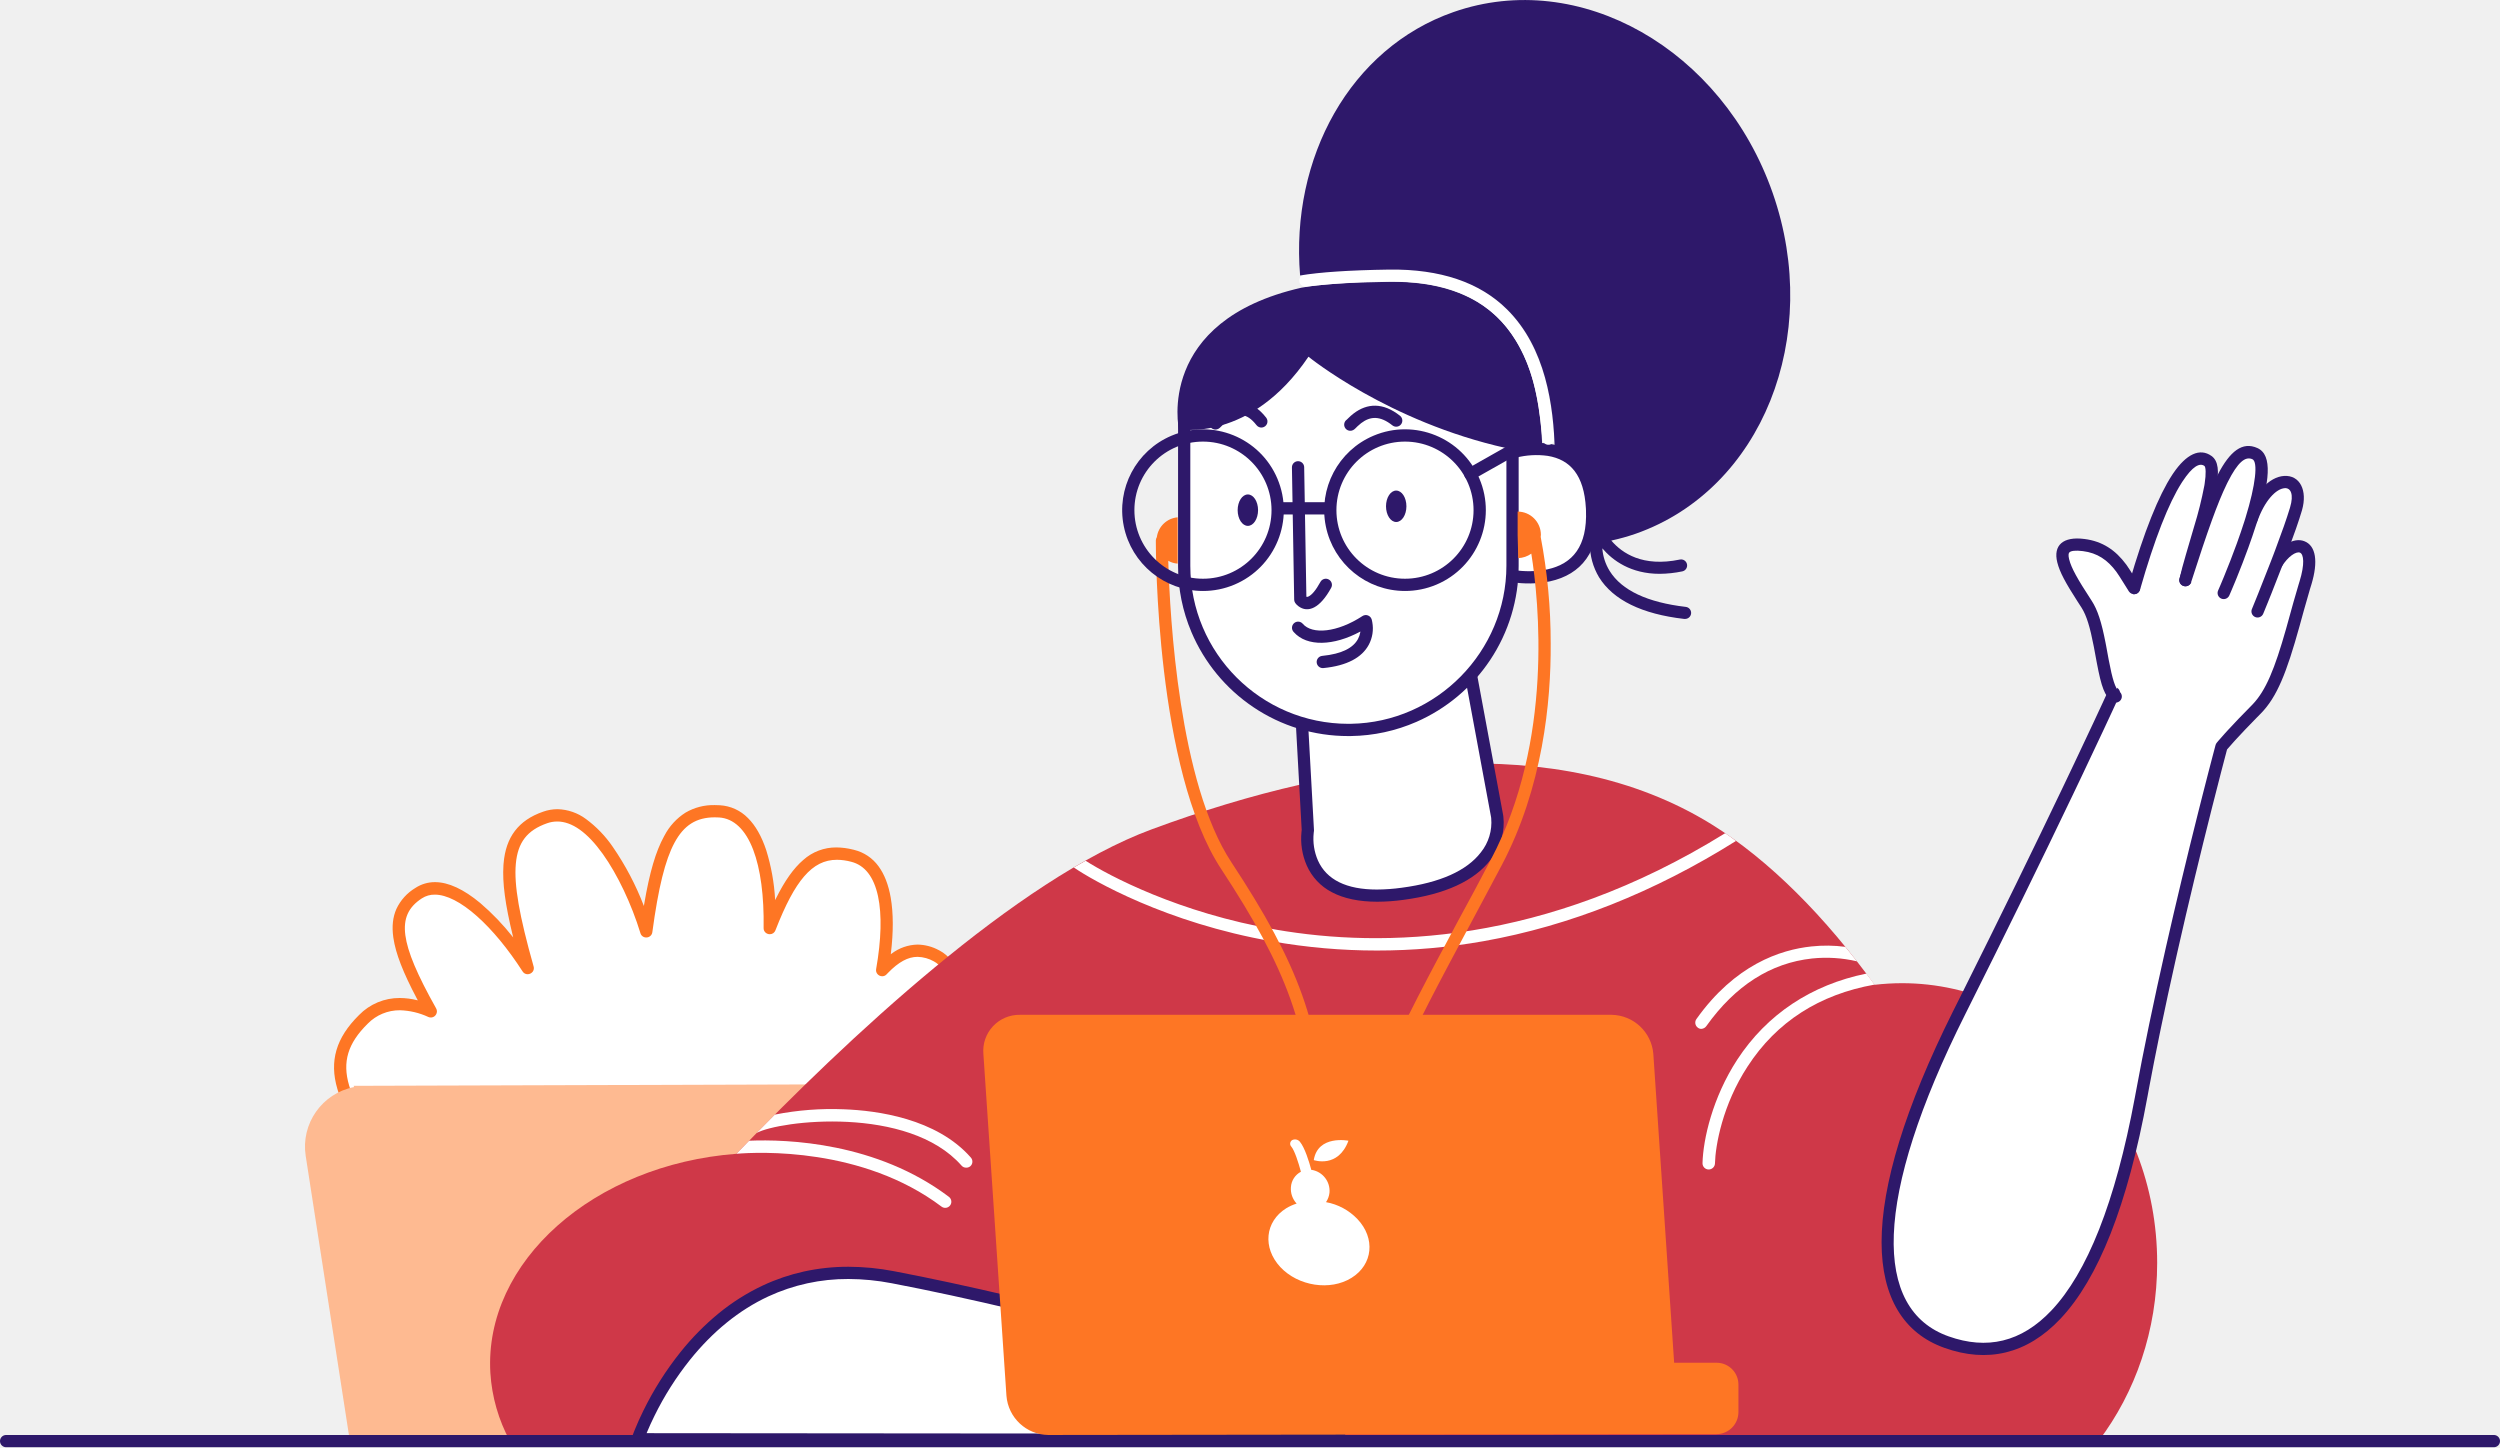
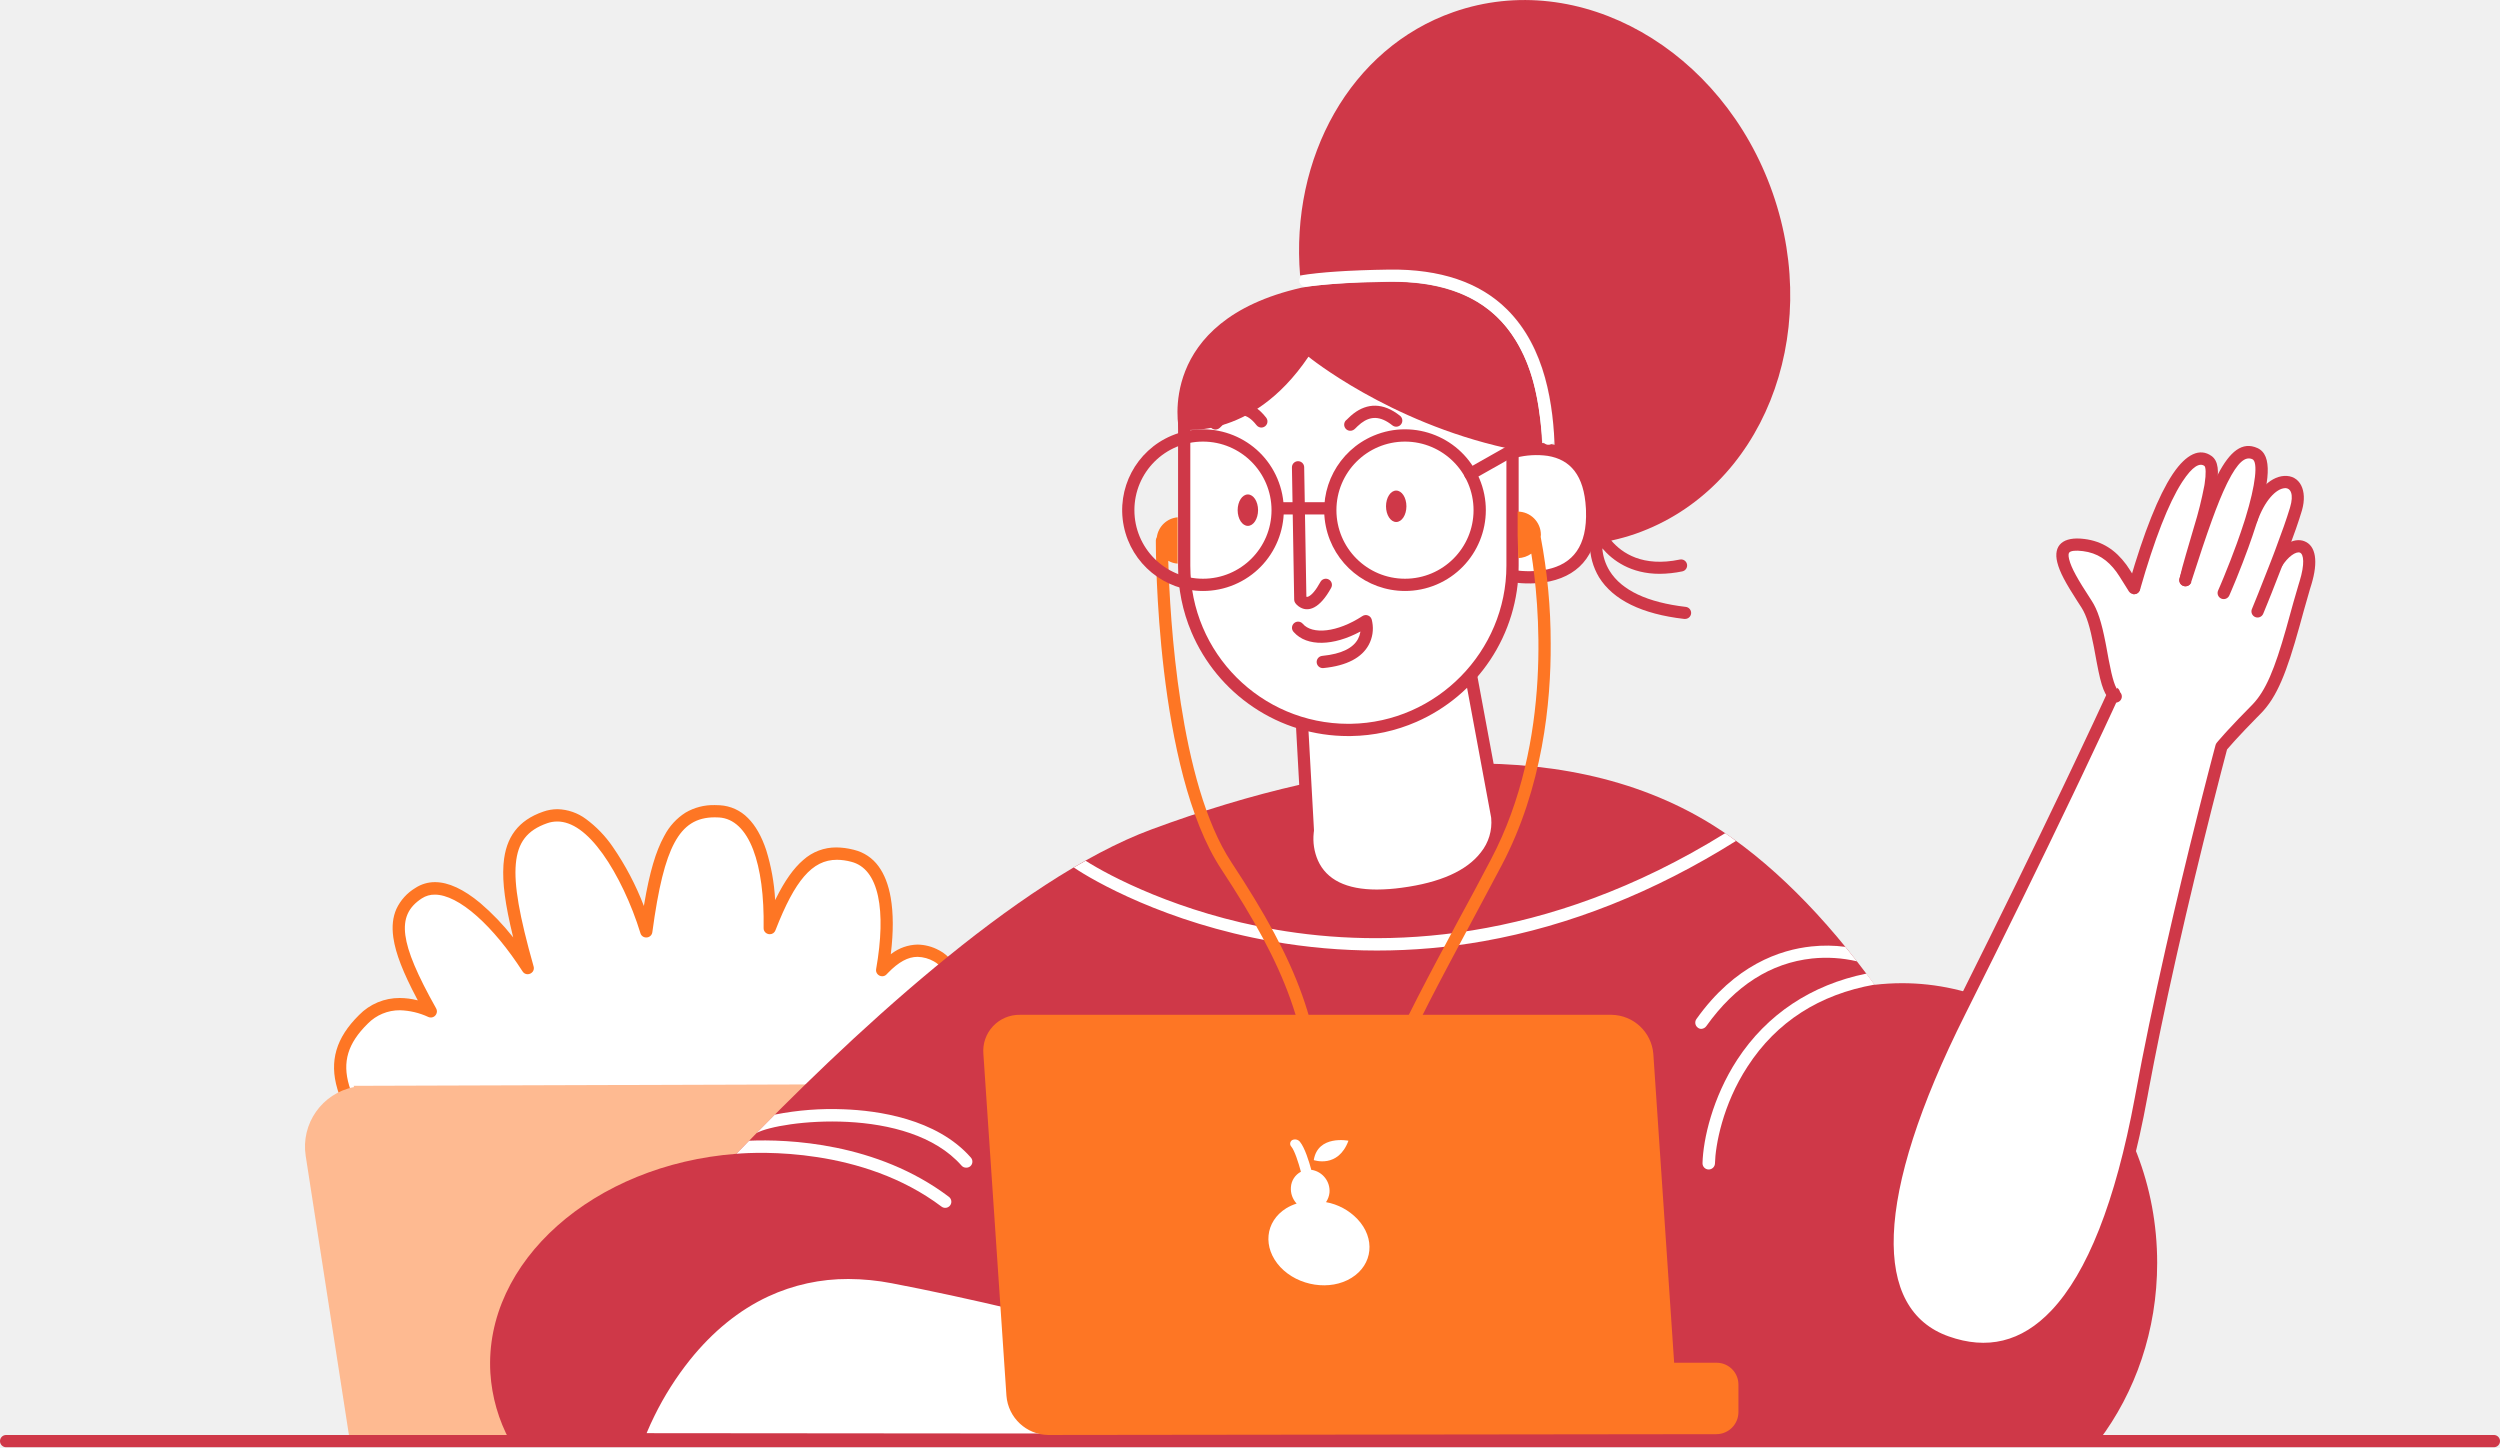
<svg xmlns="http://www.w3.org/2000/svg" viewBox="0 0 1225.1 709.2">
  <g id="support_solid" data-name="support/solid" transform="translate(2.2)">
    <g id="support_solid-2" data-name="support/solid" transform="translate(-3)">
      <g id="support_solid-3" data-name="support_solid">
        <g id="suculent" transform="translate(150 397)">
          <path id="succulent" d="M292.406,70.973c-9.6-5.1-17.8-2.7-26.8,6.9,4.1-23.2,4-51.3-14.4-56-18.9-4.9-29.6,6.9-40.7,35.4.4-24.4-4.4-55.9-24.6-57.2-22.7-1.4-30.3,17.3-35.9,58.8-7.1-23.2-26.6-63.9-49.6-55.8-22.5,7.9-21,29.6-8.5,73.8-12.3-19.1-37-47.5-53.5-36.7-15.7,10.2-11.4,26.9,6,57.9-11.5-5-23.4-5.5-33,3.9-21.5,21.2-11.1,41.3,18.6,78.6,29.8,37.3,243.7-28.7,253.8-45.5C294.006,118.173,309.906,80.373,292.406,70.973Z" transform="translate(17.494 0.527)" fill="#fff" />
          <path id="succulent_2_" d="M74.2,197.887h-.008c-22.29,0-36.937-4.188-43.534-12.445a316.178,316.178,0,0,1-19.342-26.368c-4.657-7.327-7.666-13.449-9.469-19.265l-.22-.728C-.4,132.194-.534,125.968,1.2,120.046c1.744-5.939,5.376-11.571,11.1-17.217A27.631,27.631,0,0,1,32.2,94.53a35.847,35.847,0,0,1,8.6,1.105l.252.064-.436-.821c-6.843-12.951-10.4-22.126-11.529-29.749l-.057-.4c-.737-5.337-.233-9.871,1.54-13.86a23.634,23.634,0,0,1,9.2-10.21,17.4,17.4,0,0,1,9.681-2.907C56.009,37.755,63.481,41.2,71.65,48A118.511,118.511,0,0,1,87.541,64.538l.258.321-.2-.826C83.865,48.7,82.451,38.054,83.011,29.525l.065-.868c.549-6.567,2.359-11.8,5.533-15.982,3.19-4.207,7.7-7.293,13.8-9.433A21.339,21.339,0,0,1,109.506,2a24.407,24.407,0,0,1,13.961,4.832,56.611,56.611,0,0,1,13.14,13.661,137.993,137.993,0,0,1,15.2,28.887l.022.058.18-1.067c2.628-15.444,5.628-25.654,9.725-33.1l.193-.346a29.424,29.424,0,0,1,10.3-11.227A26.966,26.966,0,0,1,186.608,0c.808,0,1.646.026,2.49.078a20.913,20.913,0,0,1,13.739,6.27c3.693,3.673,6.7,8.962,8.941,15.718a100.486,100.486,0,0,1,4.374,24.315l.013.175.359-.734c4.309-8.714,8.707-14.917,13.443-18.962a24.053,24.053,0,0,1,16.191-6.113,34.7,34.7,0,0,1,8.194,1.067l.6.15a20.818,20.818,0,0,1,11.824,7.963c2.9,3.9,4.927,9.116,6.028,15.5,1.3,7.565,1.33,16.7.074,27.158l-.061.5.42-.3a21.814,21.814,0,0,1,12.72-4.43,22.681,22.681,0,0,1,10.505,2.786l.367.193a16.444,16.444,0,0,1,5.735,5.033,19.623,19.623,0,0,1,3.049,7.268c1.147,5.382.743,12.205-1.2,20.281-2.662,11.071-8.423,24.753-15.034,35.707-1.419,2.361-5.877,5.417-13.249,9.082A281.289,281.289,0,0,1,248.3,160.262a760.836,760.836,0,0,1-80.314,23.767c-18.883,4.5-36.339,7.959-51.882,10.278A290.3,290.3,0,0,1,74.2,197.887ZM32.258,100.535a21.882,21.882,0,0,0-15.746,6.573c-9.8,9.66-12.526,18.716-9.128,30.281,2.982,10.149,10.258,21.86,25.951,41.769l2.014,2.542c2.7,3.384,7.4,5.961,13.97,7.662,6.386,1.653,14.588,2.492,24.379,2.492,23.284,0,55.407-4.724,92.9-13.662a762.584,762.584,0,0,0,79.457-23.5c10.452-3.8,19.605-7.539,26.47-10.825,6.7-3.208,10.751-5.749,11.713-7.348,6.317-10.468,11.812-23.5,14.339-34.014,1.615-6.718,2.055-12.332,1.306-16.685-.759-4.416-2.739-7.512-5.884-9.2a17.058,17.058,0,0,0-8.049-2.255c-4.685,0-9.291,2.5-14.5,7.866l-.66.692a2.9,2.9,0,0,1-2.157.959,3.114,3.114,0,0,1-2.359-1.1,2.924,2.924,0,0,1-.627-2.43c2.539-14.368,2.86-26.7.929-35.675-2.048-9.511-6.464-15.2-13.128-16.9a27.75,27.75,0,0,0-7-.974c-6.181,0-11.291,2.585-16.081,8.134-4.692,5.436-9.162,13.833-14.067,26.424a2.884,2.884,0,0,1-2.758,1.915,3.12,3.12,0,0,1-2.218-.909,2.912,2.912,0,0,1-.82-2.144C210.762,44.57,209,31.316,205.4,21.892,201.624,12,195.857,6.526,188.721,6.067,187.99,6.022,187.269,6,186.58,6c-9.03,0-15.123,3.842-19.757,12.458-4.554,8.47-7.9,21.983-10.845,43.816a2.953,2.953,0,0,1-2.988,2.6,2.907,2.907,0,0,1-2.854-2.123c-4.372-14.285-11.253-28.778-18.408-38.768-7.575-10.58-15.1-15.944-22.355-15.944A14.947,14.947,0,0,0,104.4,8.9c-9.79,3.438-14.371,9.383-15.318,19.879-.933,10.347,1.672,25.383,8.711,50.275a2.9,2.9,0,0,1-.445,2.595,3.193,3.193,0,0,1-2.5,1.238A2.869,2.869,0,0,1,92.383,81.5c-7.081-11-14.792-20.339-22.3-27.022-7.795-6.938-14.96-10.6-20.722-10.6a11.334,11.334,0,0,0-6.32,1.818c-6.671,4.334-9.168,9.9-8.1,18.064,1.064,8.112,5.715,19.169,15.079,35.853a2.915,2.915,0,0,1-.013,2.965,2.962,2.962,0,0,1-3.8,1.255A35.42,35.42,0,0,0,32.258,100.535Z" transform="translate(14.495 -2.472)" fill="#fe7624" />
          <path id="pot" d="M311.357.6l.2-.6L23.857.9l.2.6A29.748,29.748,0,0,0,.357,35.2L21.857,174l291.6-.9,21.5-138.8A29.654,29.654,0,0,0,311.357.6Z" transform="translate(0.243 134.2)" fill="#feba91" />
        </g>
        <g id="woman" transform="translate(240)">
          <g id="body" transform="translate(0 218)">
            <path id="clothing" d="M691.836,107.657a119.019,119.019,0,0,0-13.4.8c-23.9-33-51.3-61-80.1-78.8-75-46.2-178-33-274.1,2.6-66.1,24.4-149.8,103.2-203.5,159-70,5.3-123.8,52.9-120.6,107.4a80.582,80.582,0,0,0,9.6,33.4l234.9,1.6c.4-.6.8-1.3,1.2-1.9l348.4-1.2c.4.5.8,1,1.2,1.6l192.9-.3c17.9-23.7,28.6-54,28.6-87.1C816.936,168.957,760.936,107.657,691.836,107.657Z" transform="translate(0.964 156.143)" fill="#CF3848" />
            <g id="clothing_lines" transform="translate(119 190)">
              <path id="Path" d="M319.2,0C230.5,55,150.9,56.2,99.3,47.3,51.5,39.1,17,20.7,5.8,13.5,3.9,14.6,2,15.7,0,16.8,9.2,23.1,45.2,43.9,97.2,53a294.635,294.635,0,0,0,51.3,4.5,298.4,298.4,0,0,0,52.4-4.6c42.1-7.5,83.6-24,123.6-49.1C322.7,2.4,321,1.2,319.2,0Z" transform="translate(168 0.3)" fill="#fff" />
              <path id="Path-2" data-name="Path" d="M5.461,39.4c14.1-19.8,31.5-30.9,51.8-33.1a66.5,66.5,0,0,1,22,1.4c-1.9-2.4-3.8-4.8-5.7-7.1a69.423,69.423,0,0,0-16.6-.2C41.661,2,19.461,9.4.561,36a3.041,3.041,0,0,0,.7,4.2,2.716,2.716,0,0,0,1.7.6A3.23,3.23,0,0,0,5.461,39.4Z" transform="translate(472.539 55.395)" fill="#fff" />
              <path id="Path-3" data-name="Path" d="M3,96H3a3.08,3.08,0,0,0,3.1-2.9c.2-8.8,3.7-28.8,16-47.6C36.3,23.6,57.3,10.2,84.3,5.4,83,3.6,81.7,1.8,80.3,0,53.3,5.5,31.5,20,17,42.2,4.9,60.8.3,81.2,0,92.9A3.031,3.031,0,0,0,3,96Z" transform="translate(476.1 69.1)" fill="#fff" />
              <path id="Path-4" data-name="Path" d="M42.8.114a143.643,143.643,0,0,0-33.9,2.6c-3,3-6,6-8.9,9,11.1-6.1,74.3-13.7,100.4,16a2.9,2.9,0,0,0,2.3,1,3.057,3.057,0,0,0,2-.7,3,3,0,0,0,.3-4.2C88.1,4.514,58.8.714,42.8.114Z" transform="translate(12.6 135.486)" fill="#fff" />
              <g id="Group" transform="translate(0 150)">
                <path id="Path-5" data-name="Path" d="M.422.522h.2a.139.139,0,0,0-.2,0Z" transform="translate(0.278 7.078)" fill="#fff" />
                <path id="Path-6" data-name="Path" d="M104.1,27.647C68.8.947,24.8-.653,6.2.147c-2.1,2.2-4.2,4.3-6.2,6.4,10.7-.9,61.8-3.3,100.5,25.9a3,3,0,0,0,3.6-4.8Z" transform="translate(2.7 0.853)" fill="#fff" />
              </g>
            </g>
            <path id="hand" d="M0,81.535s32.8-97,125.1-79.4,218.6,55.4,218.6,55.4v24.3Z" transform="translate(73.3 405.765)" fill="#fff" />
-             <path id="hand_2_" d="M346.7,87.84,3,87.54A3,3,0,0,1,.16,83.579c.023-.069.055-.16.095-.271l.388-1.062c.145-.386.283-.748.422-1.1l.489-1.23C2.782,76.877,4.211,73.7,5.8,70.474a155.71,155.71,0,0,1,18.11-28.579A127.26,127.26,0,0,1,42.538,22.951,104.686,104.686,0,0,1,64.41,9.132,96.733,96.733,0,0,1,84.479,2.324,101.446,101.446,0,0,1,106.258,0a120.073,120.073,0,0,1,22.406,2.193c17.189,3.278,36.8,7.5,58.276,12.541l3.644.859c12.756,3.021,26.314,6.362,40.3,9.931,26.091,6.658,53.663,14.092,81.95,22.1,8.758,2.478,17.286,4.928,25.347,7.282l5.392,1.582,3.992,1.183A2.98,2.98,0,0,1,349.7,60.54v24.3A3,3,0,0,1,346.7,87.84ZM106.258,6a92.239,92.239,0,0,0-39.31,8.571c-14.231,6.641-27.136,17.1-38.355,31.081A149.626,149.626,0,0,0,11.184,73.127c-1.3,2.644-2.5,5.254-3.542,7.757l-.274.661,336.335.293V62.778l-9.278-2.722c-7.445-2.167-15.259-4.409-23.226-6.664l-4.2-1.187c-26.729-7.529-52.836-14.55-77.6-20.869-13.977-3.566-27.5-6.9-40.2-9.9-22.839-5.408-43.584-9.9-61.661-13.344A114.049,114.049,0,0,0,106.258,6Z" transform="translate(70.298 402.76)" fill="#2e186a" />
+             <path id="hand_2_" d="M346.7,87.84,3,87.54A3,3,0,0,1,.16,83.579c.023-.069.055-.16.095-.271l.388-1.062c.145-.386.283-.748.422-1.1l.489-1.23C2.782,76.877,4.211,73.7,5.8,70.474a155.71,155.71,0,0,1,18.11-28.579A127.26,127.26,0,0,1,42.538,22.951,104.686,104.686,0,0,1,64.41,9.132,96.733,96.733,0,0,1,84.479,2.324,101.446,101.446,0,0,1,106.258,0a120.073,120.073,0,0,1,22.406,2.193c17.189,3.278,36.8,7.5,58.276,12.541l3.644.859c12.756,3.021,26.314,6.362,40.3,9.931,26.091,6.658,53.663,14.092,81.95,22.1,8.758,2.478,17.286,4.928,25.347,7.282l5.392,1.582,3.992,1.183A2.98,2.98,0,0,1,349.7,60.54v24.3A3,3,0,0,1,346.7,87.84ZM106.258,6a92.239,92.239,0,0,0-39.31,8.571c-14.231,6.641-27.136,17.1-38.355,31.081A149.626,149.626,0,0,0,11.184,73.127c-1.3,2.644-2.5,5.254-3.542,7.757l-.274.661,336.335.293V62.778l-9.278-2.722c-7.445-2.167-15.259-4.409-23.226-6.664l-4.2-1.187c-26.729-7.529-52.836-14.55-77.6-20.869-13.977-3.566-27.5-6.9-40.2-9.9-22.839-5.408-43.584-9.9-61.661-13.344A114.049,114.049,0,0,0,106.258,6Z" transform="translate(70.298 402.76)" fill="#CF3848" />
            <g id="hand_II_1_" transform="translate(682)">
              <path id="Path-7" data-name="Path" d="M8.393,90.508s-7.4-3.7-8.3-12.2,4.8-45.5,14-50.7c9.3-5.2,51.6-28.1,59.4-27.6S84.493,68.408,8.393,90.508Z" transform="translate(111.707 38.492)" fill="#fff" />
              <path id="Path-8" data-name="Path" d="M0,63.453c15.8-55.3,28.7-67.7,36.2-62.3,6.8,4.9-7,40.1-11,58.4" transform="translate(124.6 6.747)" fill="#fff" />
-               <path id="Path_2_" d="M21.706,10.946l.485-.725C28.586.826,35.227-2.352,40.955,1.772c3.377,2.433,3.741,7.462,2.39,15.456l-.2,1.127c-.9,4.945-2.39,10.72-4.819,19.117l-3.971,13.55c-1.858,6.4-2.478,8.8-3.226,12.224a3,3,0,0,1-5.862-1.281l.284-1.276c.645-2.843,1.3-5.336,2.818-10.569l4-13.652a186.722,186.722,0,0,0,5.057-20.24l.123-.76c.812-5.219.557-8.352-.1-8.828-2.3-1.657-5.805.112-10.728,7.6l-.445.688c-6.319,9.923-13.222,27.314-20.39,52.4A3,3,0,0,1,.116,65.682l.516-1.795C7.939,38.642,15.023,21.114,21.706,10.946Z" transform="translate(121.599 3.694)" fill="#2e186a" />
+               <path id="Path_2_" d="M21.706,10.946l.485-.725C28.586.826,35.227-2.352,40.955,1.772c3.377,2.433,3.741,7.462,2.39,15.456l-.2,1.127c-.9,4.945-2.39,10.72-4.819,19.117l-3.971,13.55c-1.858,6.4-2.478,8.8-3.226,12.224a3,3,0,0,1-5.862-1.281l.284-1.276c.645-2.843,1.3-5.336,2.818-10.569l4-13.652a186.722,186.722,0,0,0,5.057-20.24l.123-.76c.812-5.219.557-8.352-.1-8.828-2.3-1.657-5.805.112-10.728,7.6l-.445.688c-6.319,9.923-13.222,27.314-20.39,52.4A3,3,0,0,1,.116,65.682l.516-1.795C7.939,38.642,15.023,21.114,21.706,10.946Z" transform="translate(121.599 3.694)" fill="#CF3848" />
              <path id="hand_II_3_" d="M190.45,8.495c7.9-12.9,21-12.2,14.2,9.7-6.7,21.4-11.6,49.2-24.1,61.8s-17,18.2-17,18.2-25,93.3-39.2,170.9c-20.5,112.2-59.3,133.8-95.5,120.9-36.2-12.8-42.9-63.6,6.5-162.1,49.4-98.6,75.5-156,75.5-156" transform="translate(3.85 49.705)" fill="#fff" />
-               <path id="hand_II_4_" d="M190.892,9.939C195.377,2.616,201.9-1.492,207.131.5c5.761,2.195,6.884,10.02,3.519,21.153l-.726,2.359c-.866,2.852-1.757,5.978-2.936,10.246l-2.173,7.893c-6.357,22.93-11.063,34.677-18.879,42.7l-1.965,1.99c-4.086,4.151-7.494,7.737-10.278,10.779l-1.1,1.214c-1.158,1.282-2.107,2.36-2.86,3.242l-.45.528-1.58,6-1.418,5.445c-1.376,5.309-2.864,11.123-4.442,17.372-5.709,22.614-11.418,46.275-16.746,69.82l-1.151,5.113c-2.472,11.035-4.8,21.783-6.953,32.175l-.866,4.2q-2.781,13.57-5.116,26.093l-.705,3.821c-9.78,53.527-24.185,89.309-42.63,108.881-16.5,17.508-35.978,21.736-56.821,14.308C10.821,388.751.026,371.072,0,344.1c-.026-28.082,11.49-66.023,34.953-113.1l4.611-9.218C58.249,184.377,74.747,150.59,89,120.757l5.544-11.643q5.135-10.823,9.316-19.772l4.382-9.421,2.878-6.257a3,3,0,0,1,5.53,2.321l-.376.837-3.118,6.766-4.281,9.194q-4.869,10.409-11,23.313l-4.2,8.8c-15.088,31.553-32.658,67.472-52.642,107.36C-4.344,322.726-4.293,377.043,32.857,390.179c18.655,6.648,35.618,2.966,50.447-12.769,17.326-18.384,31.223-52.658,40.806-104.275l.289-1.569c1.976-10.8,4.223-22.244,6.715-34.253,2.5-12.028,5.216-24.528,8.127-37.394,5.043-22.287,10.426-44.671,15.827-66.178l2.2-8.7q1.532-6.024,2.929-11.423l1.864-7.16,1.592-6.028a3,3,0,0,1,.559-1.1l.412-.5.545-.643c.789-.923,1.774-2.043,2.968-3.365l1.515-1.663c3.154-3.433,7.054-7.511,11.769-12.264l.456-.469c6.406-6.731,10.752-17.234,16.357-37.018l3.6-12.992c1-3.571,1.795-6.329,2.6-8.933l.361-1.164c2.7-8.7,2.057-13.5.21-14.207s-5.826,1.8-8.986,6.963a3,3,0,0,1-5.117-3.134Z" transform="translate(0.85 46.695)" fill="#2e186a" />
+               <path id="hand_II_4_" d="M190.892,9.939C195.377,2.616,201.9-1.492,207.131.5c5.761,2.195,6.884,10.02,3.519,21.153l-.726,2.359c-.866,2.852-1.757,5.978-2.936,10.246l-2.173,7.893c-6.357,22.93-11.063,34.677-18.879,42.7l-1.965,1.99c-4.086,4.151-7.494,7.737-10.278,10.779l-1.1,1.214c-1.158,1.282-2.107,2.36-2.86,3.242l-.45.528-1.58,6-1.418,5.445c-1.376,5.309-2.864,11.123-4.442,17.372-5.709,22.614-11.418,46.275-16.746,69.82l-1.151,5.113c-2.472,11.035-4.8,21.783-6.953,32.175l-.866,4.2q-2.781,13.57-5.116,26.093l-.705,3.821c-9.78,53.527-24.185,89.309-42.63,108.881-16.5,17.508-35.978,21.736-56.821,14.308C10.821,388.751.026,371.072,0,344.1c-.026-28.082,11.49-66.023,34.953-113.1l4.611-9.218C58.249,184.377,74.747,150.59,89,120.757l5.544-11.643q5.135-10.823,9.316-19.772l4.382-9.421,2.878-6.257a3,3,0,0,1,5.53,2.321l-.376.837-3.118,6.766-4.281,9.194q-4.869,10.409-11,23.313l-4.2,8.8c-15.088,31.553-32.658,67.472-52.642,107.36C-4.344,322.726-4.293,377.043,32.857,390.179c18.655,6.648,35.618,2.966,50.447-12.769,17.326-18.384,31.223-52.658,40.806-104.275l.289-1.569c1.976-10.8,4.223-22.244,6.715-34.253,2.5-12.028,5.216-24.528,8.127-37.394,5.043-22.287,10.426-44.671,15.827-66.178l2.2-8.7q1.532-6.024,2.929-11.423l1.864-7.16,1.592-6.028a3,3,0,0,1,.559-1.1l.412-.5.545-.643c.789-.923,1.774-2.043,2.968-3.365l1.515-1.663c3.154-3.433,7.054-7.511,11.769-12.264l.456-.469c6.406-6.731,10.752-17.234,16.357-37.018l3.6-12.992c1-3.571,1.795-6.329,2.6-8.933l.361-1.164c2.7-8.7,2.057-13.5.21-14.207s-5.826,1.8-8.986,6.963a3,3,0,0,1-5.117-3.134Z" transform="translate(0.85 46.695)" fill="#CF3848" />
              <path id="Path-9" data-name="Path" d="M26.12,74.442c-7.2-4.9-6.3-33.1-14.4-45.4-10-15.3-19.8-31.2-1.3-28.8,15.9,2,20.9,16,24.6,21" transform="translate(89.48 48.858)" fill="#fff" />
-               <path id="Path_2_2" data-name="Path_2_" d="M.47,11.705C-1.609,3.331,3.273-1.122,13.794.243,22.625,1.354,29.02,5.723,34.2,12.7l.242.332c1.891,2.647,5.49,8.678,5.964,9.369l.027.038A3,3,0,1,1,35.608,26l-.1-.145c-.854-1.263-4.595-7.525-6.124-9.585-4.276-5.759-9.3-9.193-16.348-10.079-3.677-.477-5.815-.138-6.6.578-.464.423-.62,1.406-.2,3.233l.061.254c1.04,4.19,4.046,9.551,10.6,19.6l.336.515c3.063,4.652,4.948,10.806,6.873,20.648l.389,2.031L25.66,59.4c1.829,9.681,3.257,14.141,5.055,15.479l.092.065a3,3,0,0,1-3.376,4.96c-3.752-2.553-5.365-7.274-7.556-18.8l-1.352-7.293-.195-1.02c-1.784-9.257-3.485-14.988-5.958-18.874L10.512,31.05C4.472,21.681,1.654,16.473.47,11.705Z" transform="translate(86.481 45.88)" fill="#2e186a" />
+               <path id="Path_2_2" data-name="Path_2_" d="M.47,11.705C-1.609,3.331,3.273-1.122,13.794.243,22.625,1.354,29.02,5.723,34.2,12.7l.242.332c1.891,2.647,5.49,8.678,5.964,9.369l.027.038A3,3,0,1,1,35.608,26l-.1-.145c-.854-1.263-4.595-7.525-6.124-9.585-4.276-5.759-9.3-9.193-16.348-10.079-3.677-.477-5.815-.138-6.6.578-.464.423-.62,1.406-.2,3.233l.061.254c1.04,4.19,4.046,9.551,10.6,19.6l.336.515c3.063,4.652,4.948,10.806,6.873,20.648l.389,2.031L25.66,59.4c1.829,9.681,3.257,14.141,5.055,15.479l.092.065a3,3,0,0,1-3.376,4.96c-3.752-2.553-5.365-7.274-7.556-18.8l-1.352-7.293-.195-1.02c-1.784-9.257-3.485-14.988-5.958-18.874L10.512,31.05C4.472,21.681,1.654,16.473.47,11.705Z" transform="translate(86.481 45.88)" fill="#CF3848" />
              <path id="Path-10" data-name="Path" d="M3,63.39s14.1-34.2,18.8-50.1C27-4.01,8.8-6.51,0,18.39" transform="translate(182.1 18.21)" fill="#fff" />
-               <path id="Path_2_3" data-name="Path_2_" d="M18.956.024c7.8-.507,11.6,7.089,8.818,16.791l-.1.328C26.241,22,23.885,28.756,20.812,36.962l-.55,1.463q-.637,1.691-1.307,3.443c-1.949,5.1-4.019,10.378-6.1,15.6l-1.708,4.254L9.372,66.078l-.6,1.458a3,3,0,0,1-5.61-2.122L5.579,59.47q.394-.977.81-2.012c2.077-5.17,4.154-10.432,6.123-15.549l1.277-3.336.858-2.265c3.2-8.5,5.666-15.5,7.155-20.459l.125-.42c1.915-6.373.336-9.607-2.582-9.418-4.32.281-9.885,6.106-13.516,16.381a3,3,0,1,1-5.657-2C4.518,8.1,11.783.49,18.956.024Z" transform="translate(179.099 15.207)" fill="#2e186a" />
+               <path id="Path_2_3" data-name="Path_2_" d="M18.956.024c7.8-.507,11.6,7.089,8.818,16.791l-.1.328C26.241,22,23.885,28.756,20.812,36.962l-.55,1.463q-.637,1.691-1.307,3.443c-1.949,5.1-4.019,10.378-6.1,15.6l-1.708,4.254L9.372,66.078l-.6,1.458a3,3,0,0,1-5.61-2.122L5.579,59.47q.394-.977.81-2.012c2.077-5.17,4.154-10.432,6.123-15.549l1.277-3.336.858-2.265c3.2-8.5,5.666-15.5,7.155-20.459l.125-.42c1.915-6.373.336-9.607-2.582-9.418-4.32.281-9.885,6.106-13.516,16.381a3,3,0,1,1-5.657-2C4.518,8.1,11.783.49,18.956.024Z" transform="translate(179.099 15.207)" fill="#CF3848" />
              <path id="Path-11" data-name="Path" d="M18.8,69S46.5,6.3,34.1.7C22.8-4.4,14.2,18.5,0,62.7" transform="translate(149.7 3.598)" fill="#fff" />
-               <path id="Path_2_4" data-name="Path_2_" d="M18.883,14.095C24.9,2.463,31.012-2.277,38.336,1.029c7.532,3.4,6.1,16.387-.633,37.593-1.144,3.6-2.431,7.361-3.834,11.236-1.812,5-3.738,9.975-5.677,14.742l-.727,1.778c-.679,1.65-1.316,3.167-1.9,4.529l-1.023,2.369a3,3,0,0,1-5.488-2.425l.781-1.8.65-1.528c.449-1.061.927-2.207,1.428-3.426,2.152-5.227,4.3-10.74,6.311-16.279,1.378-3.8,2.639-7.488,3.757-11.008l.49-1.564C37.522,18.895,38.658,7.758,35.867,6.5c-3.472-1.567-7.172,1.43-12.048,11.126l-.56,1.131c-4.489,9.223-9.293,22.686-17.4,47.926A3,3,0,1,1,.145,64.845l1.743-5.4C9.3,36.592,13.853,24.157,18.313,15.218Z" transform="translate(146.699 0.537)" fill="#2e186a" />
+               <path id="Path_2_4" data-name="Path_2_" d="M18.883,14.095C24.9,2.463,31.012-2.277,38.336,1.029c7.532,3.4,6.1,16.387-.633,37.593-1.144,3.6-2.431,7.361-3.834,11.236-1.812,5-3.738,9.975-5.677,14.742l-.727,1.778c-.679,1.65-1.316,3.167-1.9,4.529l-1.023,2.369a3,3,0,0,1-5.488-2.425l.781-1.8.65-1.528c.449-1.061.927-2.207,1.428-3.426,2.152-5.227,4.3-10.74,6.311-16.279,1.378-3.8,2.639-7.488,3.757-11.008l.49-1.564C37.522,18.895,38.658,7.758,35.867,6.5c-3.472-1.567-7.172,1.43-12.048,11.126l-.56,1.131c-4.489,9.223-9.293,22.686-17.4,47.926A3,3,0,1,1,.145,64.845l1.743-5.4C9.3,36.592,13.853,24.157,18.313,15.218Z" transform="translate(146.699 0.537)" fill="#CF3848" />
            </g>
          </g>
          <g id="head" transform="translate(313)">
            <path id="neck" d="M0,24.3,3.9,95s-6.6,38.2,46.4,31.1c52.8-7,46.3-38.3,46.3-38.3L80.3,0Z" transform="translate(84.8 311.9)" fill="#fff" />
-             <path id="neck_2_" d="M40.946,132.987h0c-8.958,0-16.462-1.574-22.3-4.677A27.02,27.02,0,0,1,6.356,115.216,32.769,32.769,0,0,1,3.783,98.768c.02-.206.042-.4.064-.592l.041-.32L0,27.466A2.991,2.991,0,0,1,2.131,24.43L82.431.13A3,3,0,0,1,86.25,2.453L102.56,90.3c.032.168.065.375.1.616l.05.407a27.3,27.3,0,0,1-.8,10.279,31.29,31.29,0,0,1-5.487,10.863c-7.912,10.3-22.285,16.9-42.721,19.607A96.811,96.811,0,0,1,40.946,132.987ZM80.962,6.842,6.125,29.489,9.9,97.836a3.038,3.038,0,0,1-.009.452l-.031.224c-.015.088-.035.238-.056.412l-.045.423a26.742,26.742,0,0,0,2.078,13.419c4.227,9.45,13.947,14.242,28.89,14.243a92.614,92.614,0,0,0,12.183-.882c18.806-2.493,31.846-8.319,38.756-17.314A23.375,23.375,0,0,0,96.746,92c-.023-.2-.046-.368-.068-.5L80.962,6.842Z" transform="translate(81.8 308.899)" fill="#2e186a" />
+             <path id="neck_2_" d="M40.946,132.987h0c-8.958,0-16.462-1.574-22.3-4.677A27.02,27.02,0,0,1,6.356,115.216,32.769,32.769,0,0,1,3.783,98.768c.02-.206.042-.4.064-.592l.041-.32L0,27.466A2.991,2.991,0,0,1,2.131,24.43L82.431.13A3,3,0,0,1,86.25,2.453L102.56,90.3c.032.168.065.375.1.616l.05.407a27.3,27.3,0,0,1-.8,10.279,31.29,31.29,0,0,1-5.487,10.863c-7.912,10.3-22.285,16.9-42.721,19.607A96.811,96.811,0,0,1,40.946,132.987ZM80.962,6.842,6.125,29.489,9.9,97.836a3.038,3.038,0,0,1-.009.452l-.031.224c-.015.088-.035.238-.056.412l-.045.423a26.742,26.742,0,0,0,2.078,13.419c4.227,9.45,13.947,14.242,28.89,14.243a92.614,92.614,0,0,0,12.183-.882c18.806-2.493,31.846-8.319,38.756-17.314A23.375,23.375,0,0,0,96.746,92c-.023-.2-.046-.368-.068-.5L80.962,6.842Z" transform="translate(81.8 308.899)" fill="#CF3848" />
            <path id="ear" d="M0,2.7S41-12.7,42.6,30,0,61.6,0,61.6" transform="translate(185.4 219.996)" fill="#fff" />
-             <path id="ear_2_" d="M6.971,1.441A45.966,45.966,0,0,1,24.807.484C38.939,2.787,47.858,13.126,48.6,32.9c.766,20.447-8.337,31.639-23.635,34.987a52.582,52.582,0,0,1-18.985.341l-.968-.155c-1.22-.206-2.152-.4-2.74-.551a3,3,0,0,1,1.289-5.857l.651.147.31.065c.688.142,1.479.285,2.36.419a46.831,46.831,0,0,0,16.8-.27C36.2,59.286,43.258,50.608,42.6,33.125l-.046-1.016c-.867-16.25-7.659-23.9-18.715-25.7A40.221,40.221,0,0,0,8.351,7.28c-1.01.239-1.943.492-2.782.745l-.412.127c-.306.1-.558.179-.752.245l-.35.124A3,3,0,1,1,1.946,2.9l.387-.141A46.734,46.734,0,0,1,6.971,1.441Z" transform="translate(182.399 216.987)" fill="#2e186a" />
+             <path id="ear_2_" d="M6.971,1.441A45.966,45.966,0,0,1,24.807.484C38.939,2.787,47.858,13.126,48.6,32.9c.766,20.447-8.337,31.639-23.635,34.987a52.582,52.582,0,0,1-18.985.341l-.968-.155c-1.22-.206-2.152-.4-2.74-.551a3,3,0,0,1,1.289-5.857l.651.147.31.065c.688.142,1.479.285,2.36.419a46.831,46.831,0,0,0,16.8-.27C36.2,59.286,43.258,50.608,42.6,33.125l-.046-1.016c-.867-16.25-7.659-23.9-18.715-25.7A40.221,40.221,0,0,0,8.351,7.28c-1.01.239-1.943.492-2.782.745l-.412.127c-.306.1-.558.179-.752.245l-.35.124A3,3,0,1,1,1.946,2.9l.387-.141A46.734,46.734,0,0,1,6.971,1.441Z" transform="translate(182.399 216.987)" fill="#CF3848" />
            <path id="face" d="M80.4,202.1h0A80.4,80.4,0,0,1,0,121.7V51.5A51.555,51.555,0,0,1,51.5,0h70.4a39.05,39.05,0,0,1,39,39v82.6A80.511,80.511,0,0,1,80.4,202.1Z" transform="translate(28.1 155.6)" fill="#fff" />
-             <path id="face_2_" d="M83.4,208.1a83.008,83.008,0,0,1-46.628-14.244A83.653,83.653,0,0,1,6.554,157.162,82.867,82.867,0,0,1,0,124.7V54.5A54.562,54.562,0,0,1,54.5,0h70.4a42.047,42.047,0,0,1,42,42v82.6a83.117,83.117,0,0,1-13.977,46.251,83.769,83.769,0,0,1-36.109,30.291,82.953,82.953,0,0,1-32.057,6.948ZM54.5,6A48.555,48.555,0,0,0,6,54.5v70.2a77.476,77.476,0,0,0,77.376,77.4l1.308-.011c42.026-.682,76.217-35.444,76.217-77.49V42a36.041,36.041,0,0,0-36-36Z" transform="translate(25.1 152.6)" fill="#2e186a" />
+             <path id="face_2_" d="M83.4,208.1a83.008,83.008,0,0,1-46.628-14.244A83.653,83.653,0,0,1,6.554,157.162,82.867,82.867,0,0,1,0,124.7V54.5A54.562,54.562,0,0,1,54.5,0h70.4a42.047,42.047,0,0,1,42,42v82.6a83.117,83.117,0,0,1-13.977,46.251,83.769,83.769,0,0,1-36.109,30.291,82.953,82.953,0,0,1-32.057,6.948ZM54.5,6A48.555,48.555,0,0,0,6,54.5v70.2a77.476,77.476,0,0,0,77.376,77.4l1.308-.011c42.026-.682,76.217-35.444,76.217-77.49V42a36.041,36.041,0,0,0-36-36Z" transform="translate(25.1 152.6)" fill="#CF3848" />
            <g id="headphones" transform="translate(14 250)">
              <path id="Path-12" data-name="Path" d="M93.11,64.6a277.361,277.361,0,0,0-4.9-52.2c0-.3.1-.7.1-1A11.4,11.4,0,0,0,76.91,0V11.4l.3,11.4a11.725,11.725,0,0,0,6.4-2.2c3.7,23,11,91.6-19.8,149.9-5.6,10.7-10.9,20.6-16.1,30.1-29,54.1-48.2,89.9-47.7,121.8a3.076,3.076,0,0,0,3,3h0a3.009,3.009,0,0,0,3-3c-.4-30.4,18.5-65.6,47-118.9,5.1-9.6,10.4-19.4,16.1-30.2C89.21,135.2,93.31,93.2,93.11,64.6Z" transform="translate(100.59 0.7)" fill="#fe7624" />
              <path id="Path-13" data-name="Path" d="M6.1,21.3a10.321,10.321,0,0,0,4.6,1.4V0A11.276,11.276,0,0,0,.5,9.7,3.371,3.371,0,0,0,0,11.4C0,16,0,123.7,32,172.3c32.7,49.8,42.8,78.2,45.1,126.4a3.058,3.058,0,0,0,3,2.9h.1a3.075,3.075,0,0,0,2.9-3.1C80.8,248.9,70.5,219.9,37,169,11.4,130.2,6.9,49.4,6.1,21.3Z" transform="translate(0.2 3.5)" fill="#fe7624" />
            </g>
-             <path id="nose" d="M2.949,0A3,3,0,0,1,5.991,2.773L6,2.949,7.077,66.433l.047.018a1.165,1.165,0,0,0,.789-.067l.147-.059c1.542-.66,3.574-2.892,5.907-7.163a3,3,0,0,1,5.266,2.876c-5.481,10.037-11.379,12.56-16.09,9a6.908,6.908,0,0,1-1.506-1.524,3,3,0,0,1-.525-1.44L1.1,67.851,0,3.051A3,3,0,0,1,2.949,0Z" transform="translate(80.9 226)" fill="#2e186a" />
-             <path id="mouth" d="M34.557.491A3,3,0,0,1,39.07,2.127l.07.248c.073.277.155.641.232,1.084a16.941,16.941,0,0,1-1.728,11.129c-3.35,6.205-10.59,10.25-22.25,11.4a3,3,0,0,1-.588-5.971c9.819-.967,15.25-4,17.559-8.278A10.594,10.594,0,0,0,33.482,8.5l.065-.424-.091.05C20.416,15.149,7.389,15.617.933,8.395L.718,8.148A3,3,0,0,1,5.283,4.255C9.924,9.7,22.209,8.573,34.557.491Z" transform="translate(80.9 301.398)" fill="#2e186a" />
-             <path id="brow" d="M4.668,3.792c6.546-4.979,14.318-5.511,22.7,1.157a3,3,0,0,1-3.735,4.7C17.568,4.82,12.8,5.146,8.3,8.568a19.424,19.424,0,0,0-1.737,1.5l-1.1,1.089c-.155.149-.286.268-.427.382a3.053,3.053,0,0,1-1.307.67A3,3,0,0,1,1.2,6.9l.13-.094.657-.653A26.44,26.44,0,0,1,4.668,3.792Z" transform="translate(106.499 198.803)" fill="#2e186a" />
-             <ellipse id="eye_II" cx="5" cy="7.7" rx="5" ry="7.7" transform="translate(127 240.4)" fill="#2e186a" />
-             <ellipse id="eye" cx="5" cy="7.7" rx="5" ry="7.7" transform="translate(54.3 242.3)" fill="#2e186a" />
-             <path id="brow_II" d="M4.955,4.256C12.444-1.718,20.656-2,27.868,7.264a3,3,0,1,1-4.734,3.686c-4.869-6.253-9.3-6.1-14.437-2a25.977,25.977,0,0,0-2.017,1.8L5.5,11.922c-.159.155-.292.277-.429.392a2.984,2.984,0,0,1-1.345.7A3,3,0,0,1,1.2,7.709l.115-.083.772-.774A33.308,33.308,0,0,1,4.955,4.256Z" transform="translate(40.399 197.393)" fill="#2e186a" />
+             <path id="nose" d="M2.949,0A3,3,0,0,1,5.991,2.773L6,2.949,7.077,66.433l.047.018a1.165,1.165,0,0,0,.789-.067l.147-.059c1.542-.66,3.574-2.892,5.907-7.163a3,3,0,0,1,5.266,2.876c-5.481,10.037-11.379,12.56-16.09,9a6.908,6.908,0,0,1-1.506-1.524,3,3,0,0,1-.525-1.44L1.1,67.851,0,3.051A3,3,0,0,1,2.949,0Z" transform="translate(80.9 226)" fill="#CF3848" />
+             <path id="mouth" d="M34.557.491A3,3,0,0,1,39.07,2.127l.07.248c.073.277.155.641.232,1.084a16.941,16.941,0,0,1-1.728,11.129c-3.35,6.205-10.59,10.25-22.25,11.4a3,3,0,0,1-.588-5.971c9.819-.967,15.25-4,17.559-8.278A10.594,10.594,0,0,0,33.482,8.5l.065-.424-.091.05C20.416,15.149,7.389,15.617.933,8.395L.718,8.148A3,3,0,0,1,5.283,4.255C9.924,9.7,22.209,8.573,34.557.491Z" transform="translate(80.9 301.398)" fill="#CF3848" />
+             <path id="brow" d="M4.668,3.792c6.546-4.979,14.318-5.511,22.7,1.157a3,3,0,0,1-3.735,4.7C17.568,4.82,12.8,5.146,8.3,8.568a19.424,19.424,0,0,0-1.737,1.5l-1.1,1.089c-.155.149-.286.268-.427.382a3.053,3.053,0,0,1-1.307.67A3,3,0,0,1,1.2,6.9l.13-.094.657-.653A26.44,26.44,0,0,1,4.668,3.792Z" transform="translate(106.499 198.803)" fill="#CF3848" />
+             <ellipse id="eye_II" cx="5" cy="7.7" rx="5" ry="7.7" transform="translate(127 240.4)" fill="#CF3848" />
+             <ellipse id="eye" cx="5" cy="7.7" rx="5" ry="7.7" transform="translate(54.3 242.3)" fill="#CF3848" />
+             <path id="brow_II" d="M4.955,4.256C12.444-1.718,20.656-2,27.868,7.264a3,3,0,1,1-4.734,3.686c-4.869-6.253-9.3-6.1-14.437-2a25.977,25.977,0,0,0-2.017,1.8L5.5,11.922c-.159.155-.292.277-.429.392a2.984,2.984,0,0,1-1.345.7A3,3,0,0,1,1.2,7.709l.115-.083.772-.774A33.308,33.308,0,0,1,4.955,4.256Z" transform="translate(40.399 197.393)" fill="#CF3848" />
            <g id="hair_shape" transform="translate(24)">
-               <path id="Path-14" data-name="Path" d="M103.795.011c-19.5.3-34.3,1.2-43.1,2.9h0c-71.6,16.3-60,69.3-60,69.3s35,6.7,63.5-35.5c0,0,39.1,31.9,97,44.8.9-.2,2-.5,3-.8v2.9a46.707,46.707,0,0,1,14.6-1.5c-.6-20.9-4.4-47.3-21.6-64.3C144.995,5.711,126.995-.289,103.795.011Z" transform="translate(0.805 138.089)" fill="#2e186a" />
+               <path id="Path-14" data-name="Path" d="M103.795.011c-19.5.3-34.3,1.2-43.1,2.9h0c-71.6,16.3-60,69.3-60,69.3s35,6.7,63.5-35.5c0,0,39.1,31.9,97,44.8.9-.2,2-.5,3-.8v2.9a46.707,46.707,0,0,1,14.6-1.5c-.6-20.9-4.4-47.3-21.6-64.3C144.995,5.711,126.995-.289,103.795.011Z" transform="translate(0.805 138.089)" fill="#CF3848" />
              <path id="Path-15" data-name="Path" d="M2.588,2.535A351.244,351.244,0,0,1,47.432.006C78.34.334,99,11.722,111.237,31.807a88.58,88.58,0,0,1,10.444,27,171.635,171.635,0,0,1,3.408,23.935,3,3,0,0,1-5.977.521l-.161-1.795c-1.865-20.148-5.064-33.788-12.837-46.542C94.965,16.638,76.235,6.312,47.382,6.006L45.619,6A342.914,342.914,0,0,0,3.413,8.478a3,3,0,1,1-.825-5.943Z" transform="translate(60.5 131.994)" fill="#fff" />
-               <path id="Path-16" data-name="Path" d="M232.111,94.587c-24.7-70.6-94.7-110.3-156.4-88.7-50.7,17.7-80,71.4-75.2,129.1,9.3-1.6,23.9-2.6,43.7-2.9,24.9-.3,44.3,6.2,57.7,19.5,19,18.8,22.9,47.3,23.4,69.5,9.2,2.5,17.7,10,18.4,28.9.1,1.9-1.6,16.6-1.2,16.5a31.6,31.6,0,0,0,4.5,16.4c6.9,11.1,20.9,18,41.7,20.4h.4a2.96,2.96,0,0,0,.4-5.9c-18.8-2.2-31.4-8.1-37.3-17.6a24.467,24.467,0,0,1-3.6-11.1c5.1,6,14,12.5,28.1,12.5a56.866,56.866,0,0,0,11.1-1.2,2.961,2.961,0,1,0-1.2-5.8c-18.2,3.8-28.3-3.1-33.6-9.3a103.666,103.666,0,0,0,12.1-3.4C226.711,239.787,256.711,165.087,232.111,94.587Z" transform="translate(60.389 0.013)" fill="#2e186a" />
+               <path id="Path-16" data-name="Path" d="M232.111,94.587c-24.7-70.6-94.7-110.3-156.4-88.7-50.7,17.7-80,71.4-75.2,129.1,9.3-1.6,23.9-2.6,43.7-2.9,24.9-.3,44.3,6.2,57.7,19.5,19,18.8,22.9,47.3,23.4,69.5,9.2,2.5,17.7,10,18.4,28.9.1,1.9-1.6,16.6-1.2,16.5a31.6,31.6,0,0,0,4.5,16.4c6.9,11.1,20.9,18,41.7,20.4h.4a2.96,2.96,0,0,0,.4-5.9c-18.8-2.2-31.4-8.1-37.3-17.6a24.467,24.467,0,0,1-3.6-11.1c5.1,6,14,12.5,28.1,12.5a56.866,56.866,0,0,0,11.1-1.2,2.961,2.961,0,1,0-1.2-5.8c-18.2,3.8-28.3-3.1-33.6-9.3a103.666,103.666,0,0,0,12.1-3.4C226.711,239.787,256.711,165.087,232.111,94.587Z" transform="translate(60.389 0.013)" fill="#CF3848" />
            </g>
            <g id="glasses" transform="translate(0 213)">
-               <path id="Oval" d="M39.6,79.2A39.61,39.61,0,0,1,24.186,3.112,39.61,39.61,0,0,1,55.014,76.088,39.353,39.353,0,0,1,39.6,79.2ZM39.6,6A33.6,33.6,0,1,0,73.2,39.6,33.638,33.638,0,0,0,39.6,6Z" transform="translate(96.7 -2.6)" fill="#2e186a" />
-               <path id="Path-17" data-name="Path" d="M26.8,0a3,3,0,0,1,.176,5.995L26.8,6H3A3,3,0,0,1,2.824.005L3,0Z" transform="translate(72.1 33.1)" fill="#2e186a" />
-               <path id="Path-18" data-name="Path" d="M22.224.389a3,3,0,0,1,3.109,5.129l-.156.095-20.7,11.7a3,3,0,0,1-3.109-5.129l.156-.095Z" transform="translate(165.299 4.599)" fill="#2e186a" />
-               <path id="Oval-2" data-name="Oval" d="M39.6,79.2A39.61,39.61,0,0,1,24.186,3.112,39.61,39.61,0,0,1,55.014,76.088,39.353,39.353,0,0,1,39.6,79.2ZM39.6,6A33.6,33.6,0,1,0,73.2,39.6,33.638,33.638,0,0,0,39.6,6Z" transform="translate(-2.3 -2.6)" fill="#2e186a" />
+               <path id="Oval" d="M39.6,79.2A39.61,39.61,0,0,1,24.186,3.112,39.61,39.61,0,0,1,55.014,76.088,39.353,39.353,0,0,1,39.6,79.2ZM39.6,6A33.6,33.6,0,1,0,73.2,39.6,33.638,33.638,0,0,0,39.6,6Z" transform="translate(96.7 -2.6)" fill="#CF3848" />
+               <path id="Path-17" data-name="Path" d="M26.8,0a3,3,0,0,1,.176,5.995L26.8,6H3A3,3,0,0,1,2.824.005L3,0Z" transform="translate(72.1 33.1)" fill="#CF3848" />
+               <path id="Path-18" data-name="Path" d="M22.224.389a3,3,0,0,1,3.109,5.129l-.156.095-20.7,11.7a3,3,0,0,1-3.109-5.129l.156-.095Z" transform="translate(165.299 4.599)" fill="#CF3848" />
+               <path id="Oval-2" data-name="Oval" d="M39.6,79.2A39.61,39.61,0,0,1,24.186,3.112,39.61,39.61,0,0,1,55.014,76.088,39.353,39.353,0,0,1,39.6,79.2ZM39.6,6A33.6,33.6,0,1,0,73.2,39.6,33.638,33.638,0,0,0,39.6,6Z" transform="translate(-2.3 -2.6)" fill="#CF3848" />
            </g>
          </g>
        </g>
        <g id="laptop" transform="translate(482 497)">
          <path id="shape" d="M359.355,170.5h-20.8l-10.2-151.3A20.85,20.85,0,0,0,307.855,0H17.955A17.674,17.674,0,0,0,.055,19.2l11.3,167.5a20.85,20.85,0,0,0,20.5,19.2l327.4-.4a10.819,10.819,0,0,0,10.8-10.8V181.4A10.693,10.693,0,0,0,359.355,170.5Z" transform="translate(0.645 0.3)" fill="#fe7624" />
          <g id="icon" transform="translate(140 61)">
            <path id="Path-19" data-name="Path" d="M43.636,39.048a28.182,28.182,0,0,0-15.4-8.3,10.226,10.226,0,0,0,1.7-4.6,10.449,10.449,0,0,0-8.6-11.2h-.3c-1.1-4.1-3.2-10.9-5.6-13.8a3.1,3.1,0,0,0-3.8-.8,2.084,2.084,0,0,0-.4,3.2c1.6,1.9,3.5,7.8,4.7,12.3a9.2,9.2,0,0,0-4.9,7.5,10.623,10.623,0,0,0,2.8,8.1,23.432,23.432,0,0,0-5.1,2.3c-10.4,6.5-11.7,19.3-2.9,28.8,8.8,9.4,24.5,11.8,34.9,5.3C51.236,61.348,52.536,48.448,43.636,39.048Z" transform="translate(0.364 0.352)" fill="#fff" />
            <path id="Path-20" data-name="Path" d="M17,.316s-15-3-17,9.5C.1,9.816,11.9,14.016,17,.316Z" transform="translate(22.6 0.684)" fill="#fff" />
          </g>
        </g>
-         <path id="line" d="M1222.1,0a3,3,0,0,1,.176,5.995L1222.1,6H3A3,3,0,0,1,2.824.005L3,0Z" transform="translate(0.8 703.2)" fill="#2e186a" />
+         <path id="line" d="M1222.1,0a3,3,0,0,1,.176,5.995L1222.1,6H3A3,3,0,0,1,2.824.005L3,0Z" transform="translate(0.8 703.2)" fill="#CF3848" />
      </g>
    </g>
  </g>
</svg>
